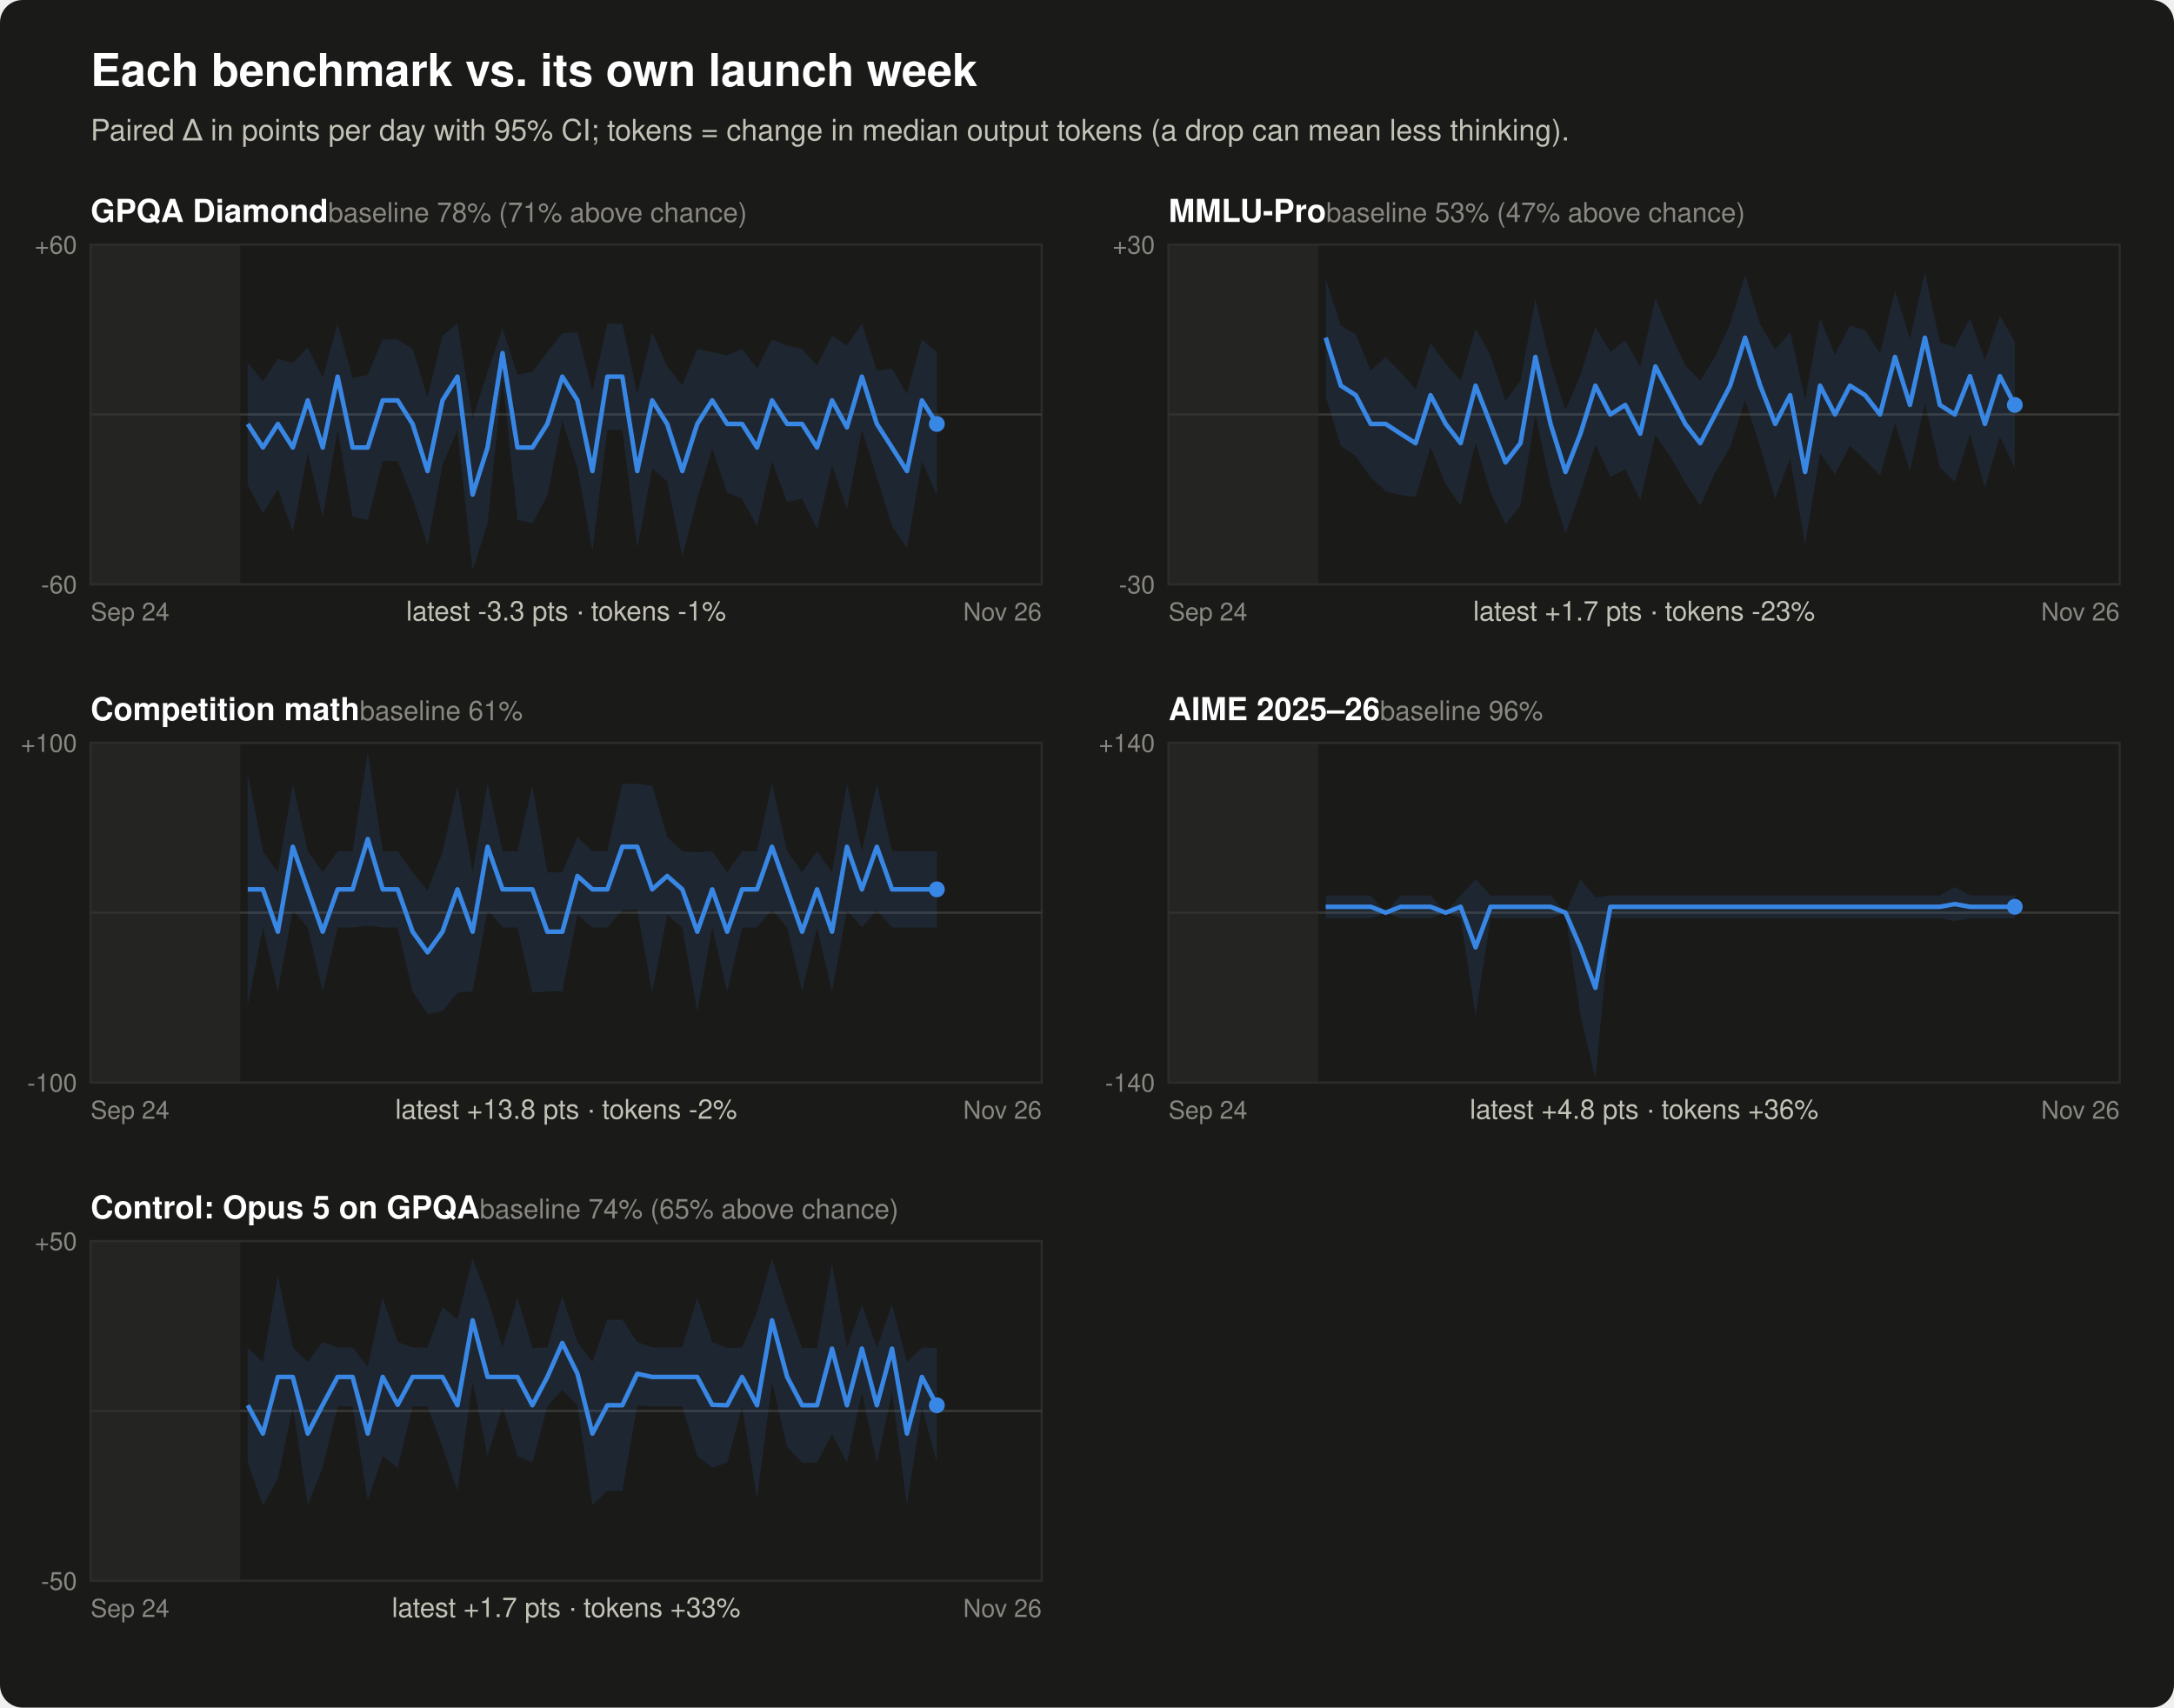
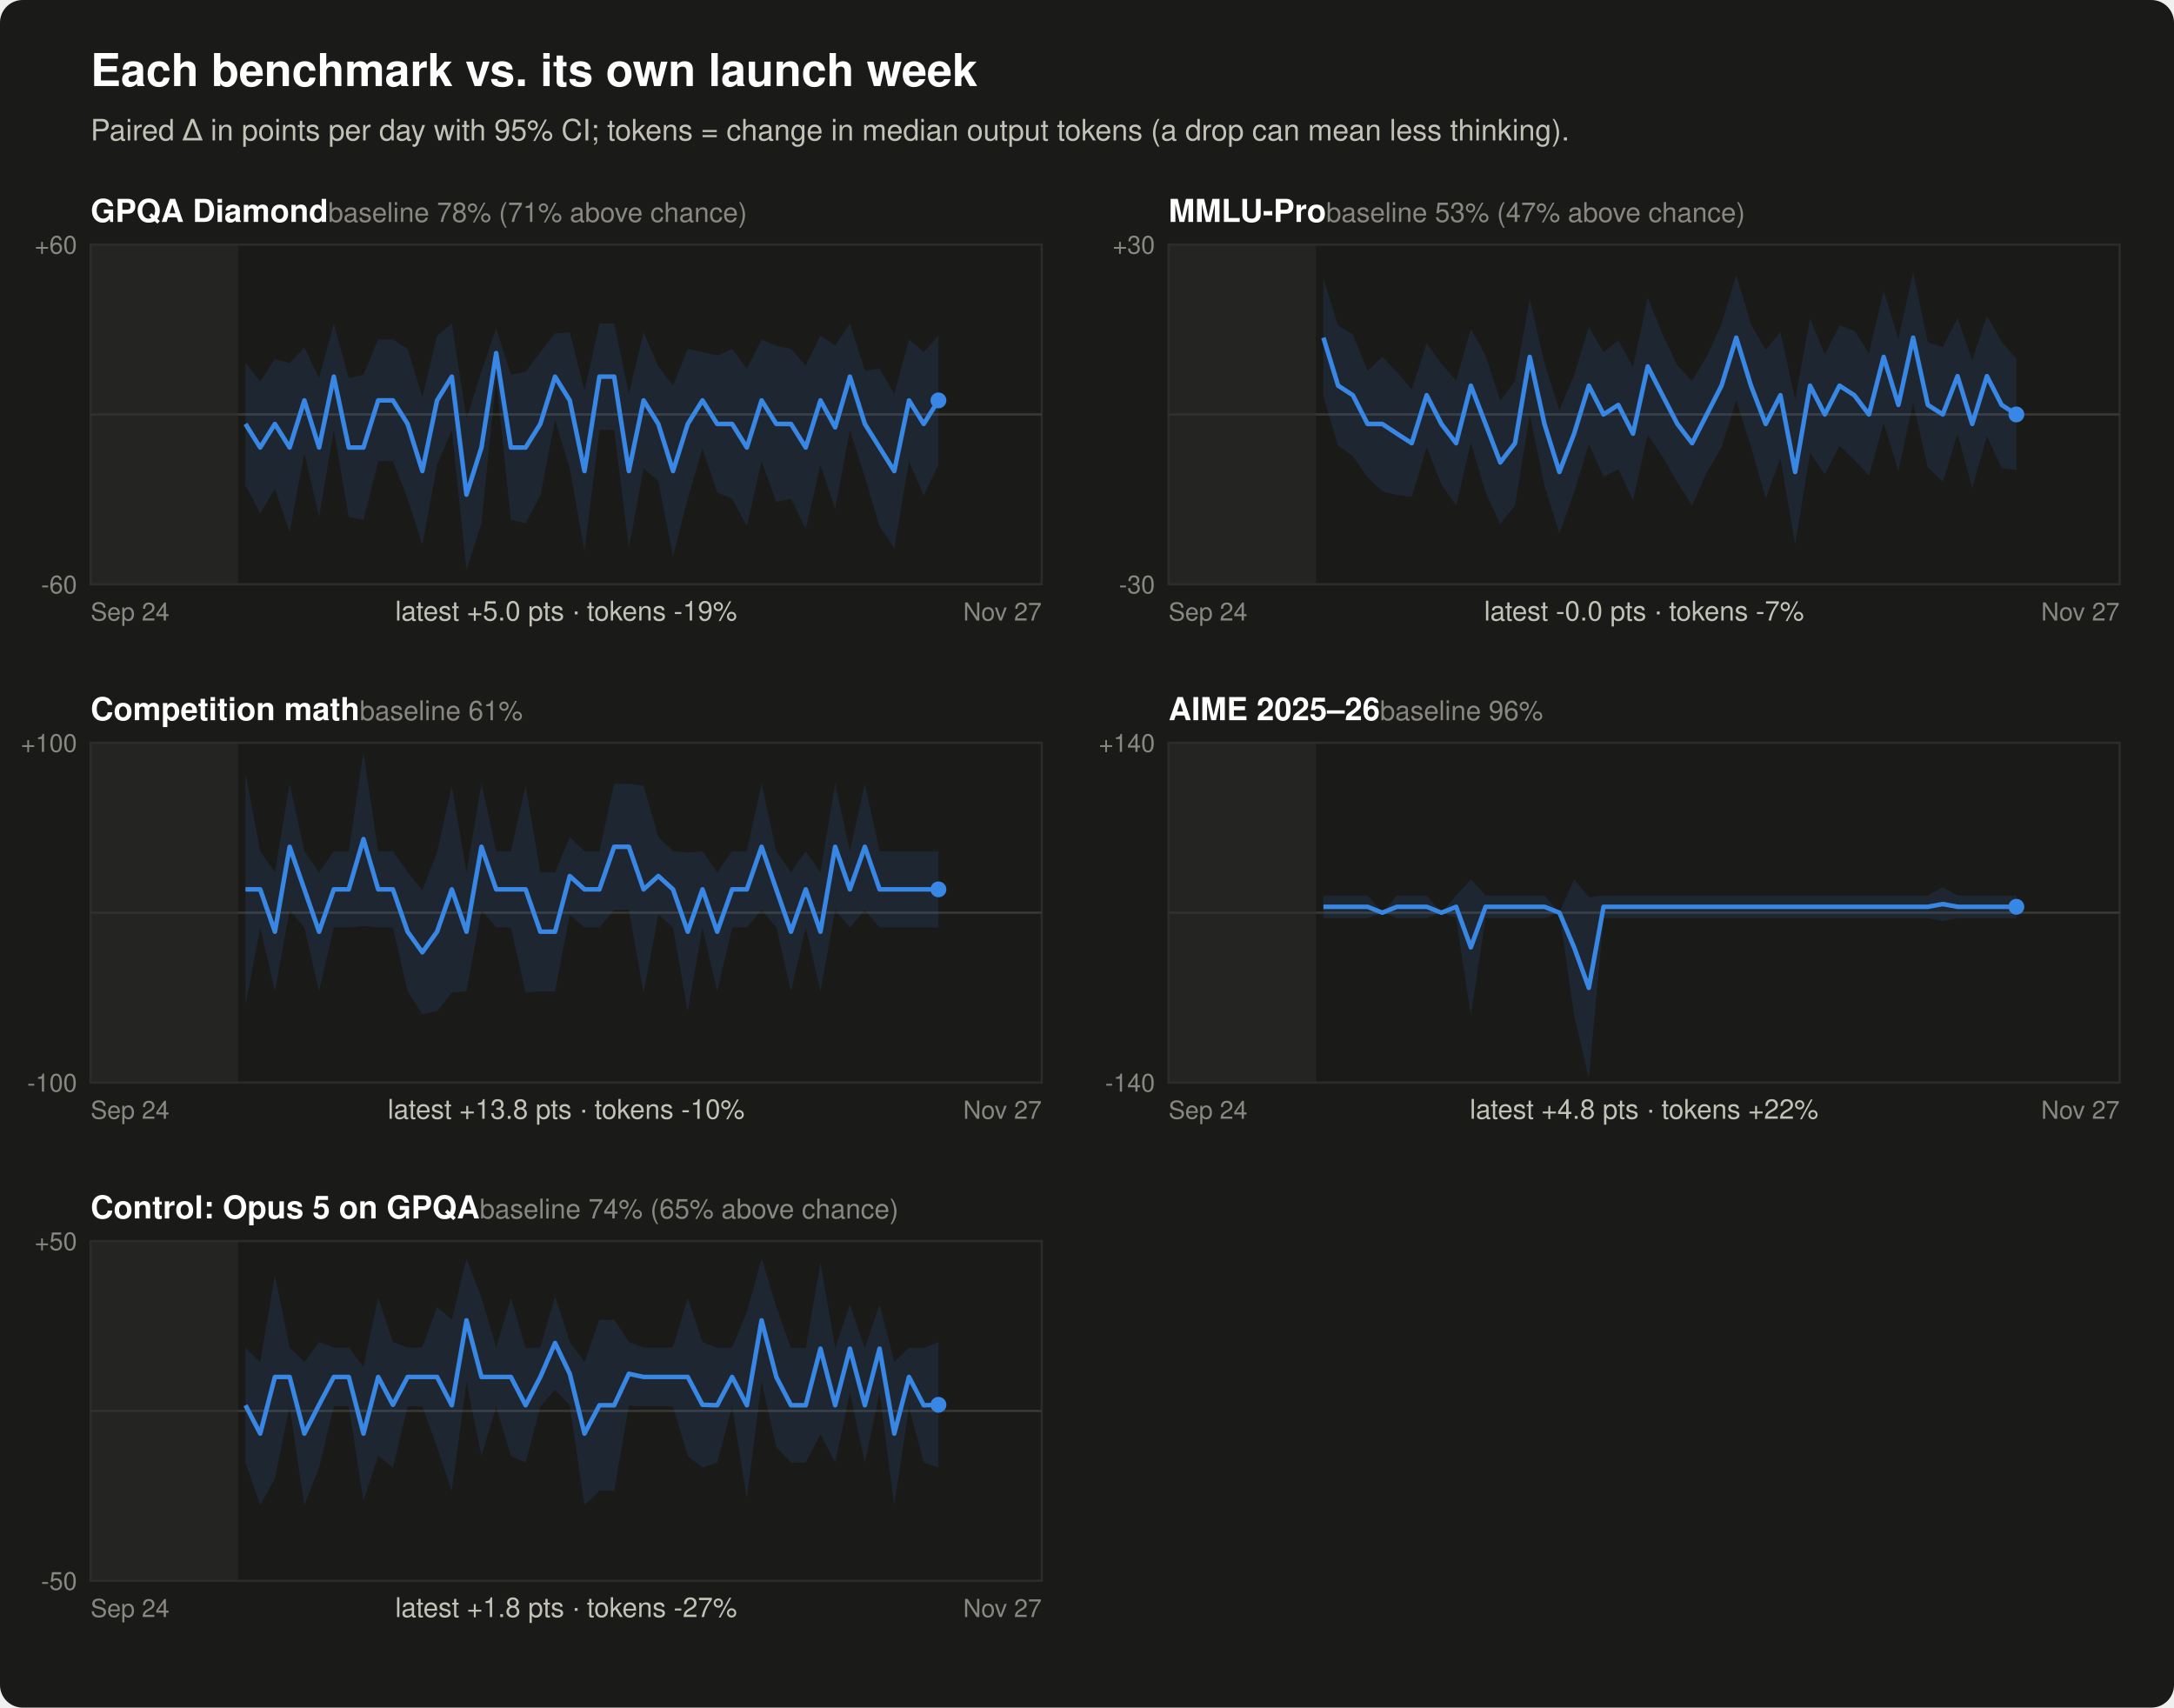
<svg xmlns="http://www.w3.org/2000/svg" width="960" height="754" viewBox="0 0 960 754" font-family="-apple-system, Segoe UI, Helvetica, Arial, sans-serif" role="img" aria-labelledby="ft fd">
  <rect width="960" height="754" rx="10" fill="#1a1a19" />
  <text x="40" y="38" fill="#ffffff" font-size="20" font-weight="600">Each benchmark vs. its own launch week</text>
  <text x="40" y="62" fill="#c3c2b7" font-size="13">Paired Δ in points per day with 95% CI; tokens = change in median output tokens (a drop can mean less thinking).</text>
  <text x="40" y="98" fill="#ffffff" font-size="14" font-weight="600">GPQA Diamond<tspan fill="#898781" font-weight="400" font-size="12">  baseline 78% (71% above chance)</tspan>
  </text>
  <rect x="40" y="108" width="420" height="150" fill="none" stroke="#2c2c2a" />
  <line x1="40" y1="183.0" x2="460" y2="183.0" stroke="#383835" />
  <text x="34" y="262.0" text-anchor="end" fill="#898781" font-size="11">-60</text>
  <text x="34" y="112.0" text-anchor="end" fill="#898781" font-size="11">+60</text>
-   <rect x="40.0" y="108" width="66.1" height="150" fill="#2c2c2a" opacity="0.6" />
+   <rect x="40.0" y="108" width="65.1" height="150" fill="#2c2c2a" opacity="0.6" />
  <text x="40" y="274" fill="#898781" font-size="11">Sep 24</text>
-   <text x="460" y="274" text-anchor="end" fill="#898781" font-size="11">Nov 26</text>
-   <path d="M109.4,160.1 L116.1,168.5 L122.7,158.5 L129.3,160.3 L135.9,153.5 L142.5,167.0 L149.1,142.9 L155.7,167.0 L162.4,165.5 L169.0,149.9 L175.6,149.9 L182.2,154.1 L188.8,175.4 L195.4,148.2 L202.0,142.9 L208.7,185.0 L215.3,164.2 L221.9,145.1 L228.5,165.5 L235.1,164.2 L241.7,155.5 L248.3,147.2 L255.0,146.7 L261.6,172.7 L268.2,142.9 L274.8,142.9 L281.4,174.0 L288.0,146.7 L294.6,161.9 L301.3,170.2 L307.9,154.1 L314.5,155.5 L321.1,157.0 L327.7,154.1 L334.3,162.8 L340.9,149.9 L347.6,152.7 L354.2,154.1 L360.8,161.5 L367.4,148.2 L374.0,152.6 L380.6,142.9 L387.2,163.7 L393.9,162.8 L400.5,174.0 L407.1,149.9 L413.7,155.5 L413.7,218.8 L407.1,203.6 L400.5,242.0 L393.9,232.3 L387.2,210.6 L380.6,189.8 L374.0,224.8 L367.4,205.3 L360.8,233.6 L354.2,220.2 L347.6,221.6 L340.9,203.6 L334.3,232.3 L327.7,220.2 L321.1,217.4 L314.5,198.0 L307.9,220.2 L301.3,245.8 L294.6,212.5 L288.0,206.8 L281.4,242.0 L274.8,189.8 L268.2,189.8 L261.6,243.3 L255.0,206.8 L248.3,185.5 L241.7,218.8 L235.1,231.0 L228.5,229.6 L221.9,166.7 L215.3,231.0 L208.7,251.8 L202.0,189.8 L195.4,205.3 L188.8,240.6 L182.2,220.2 L175.6,203.6 L169.0,203.6 L162.4,229.6 L155.7,228.2 L149.1,189.8 L142.5,228.2 L135.9,200.0 L129.3,234.9 L122.7,215.8 L116.1,226.6 L109.4,214.2 Z" fill="#3987e5" opacity="0.12" />
-   <path d="M109.4,187.2 L116.1,197.6 L122.7,187.2 L129.3,197.6 L135.9,176.8 L142.5,197.6 L149.1,166.3 L155.7,197.6 L162.4,197.6 L169.0,176.8 L175.6,176.8 L182.2,187.2 L188.8,208.0 L195.4,176.8 L202.0,166.3 L208.7,218.4 L215.3,197.6 L221.9,155.9 L228.5,197.6 L235.1,197.6 L241.7,187.2 L248.3,166.3 L255.0,176.8 L261.6,208.0 L268.2,166.3 L274.8,166.3 L281.4,208.0 L288.0,176.8 L294.6,187.2 L301.3,208.0 L307.9,187.2 L314.5,176.8 L321.1,187.2 L327.7,187.2 L334.3,197.6 L340.9,176.8 L347.6,187.2 L354.2,187.2 L360.8,197.6 L367.4,176.8 L374.0,188.7 L380.6,166.3 L387.2,187.2 L393.9,197.6 L400.5,208.0 L407.1,176.8 L413.7,187.2" fill="none" stroke="#3987e5" stroke-width="2" stroke-linejoin="round" />
-   <circle cx="413.7" cy="187.2" r="3.5" fill="#3987e5" />
-   <text x="250.0" y="274" text-anchor="middle" fill="#c3c2b7" font-size="12">latest -3.3 pts · tokens -1%</text>
+   <text x="460" y="274" text-anchor="end" fill="#898781" font-size="11">Nov 27</text>
+   <path d="M108.4,160.1 L114.9,168.5 L121.4,158.5 L127.9,160.3 L134.4,153.5 L140.9,167.0 L147.4,142.9 L154.0,167.0 L160.5,165.5 L167.0,149.9 L173.5,149.9 L180.0,154.1 L186.5,175.4 L193.0,148.2 L199.5,142.9 L206.0,185.0 L212.6,164.2 L219.1,145.1 L225.6,165.5 L232.1,164.2 L238.6,155.5 L245.1,147.2 L251.6,146.7 L258.1,172.7 L264.7,142.9 L271.2,142.9 L277.7,174.0 L284.2,146.7 L290.7,161.9 L297.2,170.2 L303.7,154.1 L310.2,155.5 L316.7,157.0 L323.3,154.1 L329.8,162.8 L336.3,149.9 L342.8,152.7 L349.3,154.1 L355.8,161.5 L362.3,148.2 L368.8,152.6 L375.3,142.9 L381.9,163.7 L388.4,162.8 L394.9,174.0 L401.4,149.9 L407.9,155.5 L414.4,148.2 L414.4,205.3 L407.9,218.8 L401.4,203.6 L394.9,242.0 L388.4,232.3 L381.9,210.6 L375.3,189.8 L368.8,224.8 L362.3,205.3 L355.8,233.6 L349.3,220.2 L342.8,221.6 L336.3,203.6 L329.8,232.3 L323.3,220.2 L316.7,217.4 L310.2,198.0 L303.7,220.2 L297.2,245.8 L290.7,212.5 L284.2,206.8 L277.7,242.0 L271.2,189.8 L264.7,189.8 L258.1,243.3 L251.6,206.8 L245.1,185.5 L238.6,218.8 L232.1,231.0 L225.6,229.6 L219.1,166.7 L212.6,231.0 L206.0,251.8 L199.5,189.8 L193.0,205.3 L186.5,240.6 L180.0,220.2 L173.5,203.6 L167.0,203.6 L160.5,229.6 L154.0,228.2 L147.4,189.8 L140.9,228.2 L134.4,200.0 L127.9,234.9 L121.4,215.8 L114.9,226.6 L108.4,214.2 Z" fill="#3987e5" opacity="0.12" />
+   <path d="M108.4,187.2 L114.9,197.6 L121.4,187.2 L127.9,197.6 L134.4,176.8 L140.9,197.6 L147.4,166.3 L154.0,197.6 L160.5,197.6 L167.0,176.8 L173.5,176.8 L180.0,187.2 L186.5,208.0 L193.0,176.8 L199.5,166.3 L206.0,218.4 L212.6,197.6 L219.1,155.9 L225.6,197.6 L232.1,197.6 L238.6,187.2 L245.1,166.3 L251.6,176.8 L258.1,208.0 L264.7,166.3 L271.2,166.3 L277.7,208.0 L284.2,176.8 L290.7,187.2 L297.2,208.0 L303.7,187.2 L310.2,176.8 L316.7,187.2 L323.3,187.2 L329.8,197.6 L336.3,176.8 L342.8,187.2 L349.3,187.2 L355.8,197.6 L362.3,176.8 L368.8,188.7 L375.3,166.3 L381.9,187.2 L388.4,197.6 L394.9,208.0 L401.4,176.8 L407.9,187.2 L414.4,176.8" fill="none" stroke="#3987e5" stroke-width="2" stroke-linejoin="round" />
+   <circle cx="414.4" cy="176.8" r="3.5" fill="#3987e5" />
+   <text x="250.0" y="274" text-anchor="middle" fill="#c3c2b7" font-size="12">latest +5.0 pts · tokens -19%</text>
  <text x="516" y="98" fill="#ffffff" font-size="14" font-weight="600">MMLU-Pro<tspan fill="#898781" font-weight="400" font-size="12">  baseline 53% (47% above chance)</tspan>
  </text>
  <rect x="516" y="108" width="420" height="150" fill="none" stroke="#2c2c2a" />
  <line x1="516" y1="183.0" x2="936" y2="183.0" stroke="#383835" />
  <text x="510" y="262.0" text-anchor="end" fill="#898781" font-size="11">-30</text>
  <text x="510" y="112.0" text-anchor="end" fill="#898781" font-size="11">+30</text>
-   <rect x="516.0" y="108" width="66.1" height="150" fill="#2c2c2a" opacity="0.6" />
+   <rect x="516.0" y="108" width="65.1" height="150" fill="#2c2c2a" opacity="0.6" />
  <text x="516" y="274" fill="#898781" font-size="11">Sep 24</text>
-   <text x="936" y="274" text-anchor="end" fill="#898781" font-size="11">Nov 26</text>
-   <path d="M585.4,123.1 L592.1,143.8 L598.7,147.7 L605.3,163.7 L611.9,157.6 L618.5,164.4 L625.1,172.0 L631.7,151.6 L638.4,160.6 L645.0,168.2 L651.6,145.2 L658.2,157.1 L664.8,177.0 L671.4,168.2 L678.0,132.0 L684.7,160.3 L691.3,181.2 L697.9,165.7 L704.5,144.4 L711.1,155.5 L717.7,150.3 L724.3,162.1 L731.0,131.7 L737.6,147.4 L744.2,161.4 L750.8,168.2 L757.4,157.4 L764.0,143.0 L770.6,121.5 L777.3,143.3 L783.9,154.4 L790.5,146.7 L797.1,176.5 L803.7,140.6 L810.3,156.6 L816.9,143.8 L823.6,145.9 L830.2,156.1 L836.8,128.4 L843.4,149.6 L850.0,120.3 L856.6,151.1 L863.2,153.3 L869.9,140.5 L876.5,159.1 L883.1,139.5 L889.7,150.8 L889.7,206.7 L883.1,192.6 L876.5,215.4 L869.9,191.6 L863.2,212.7 L856.6,206.4 L850.0,177.9 L843.4,207.9 L836.8,186.7 L830.2,209.9 L823.6,203.1 L816.9,196.8 L810.3,209.4 L803.7,200.0 L797.1,240.4 L790.5,202.4 L783.9,220.0 L777.3,197.3 L770.6,176.7 L764.0,197.5 L757.4,208.6 L750.8,223.2 L744.2,213.1 L737.6,201.6 L731.0,191.9 L724.3,220.8 L717.7,207.2 L711.1,210.5 L704.5,196.2 L697.9,217.3 L691.3,235.6 L684.7,214.2 L678.0,183.2 L671.4,223.2 L664.8,231.4 L658.2,217.3 L651.6,195.4 L645.0,223.2 L638.4,213.9 L631.7,197.4 L625.1,219.4 L618.5,218.6 L611.9,216.9 L605.3,210.8 L598.7,201.4 L592.1,196.8 L585.4,175.1 Z" fill="#3987e5" opacity="0.12" />
-   <path d="M585.4,149.1 L592.1,170.3 L598.7,174.5 L605.3,187.2 L611.9,187.2 L618.5,191.5 L625.1,195.7 L631.7,174.5 L638.4,187.2 L645.0,195.7 L651.6,170.3 L658.2,187.2 L664.8,204.2 L671.4,195.7 L678.0,157.6 L684.7,187.2 L691.3,208.4 L697.9,191.5 L704.5,170.3 L711.1,183.0 L717.7,178.8 L724.3,191.5 L731.0,161.8 L737.6,174.5 L744.2,187.2 L750.8,195.7 L757.4,183.0 L764.0,170.3 L770.6,149.1 L777.3,170.3 L783.9,187.2 L790.5,174.5 L797.1,208.4 L803.7,170.3 L810.3,183.0 L816.9,170.3 L823.6,174.5 L830.2,183.0 L836.8,157.6 L843.4,178.8 L850.0,149.1 L856.6,178.8 L863.2,183.0 L869.9,166.1 L876.5,187.2 L883.1,166.1 L889.7,178.8" fill="none" stroke="#3987e5" stroke-width="2" stroke-linejoin="round" />
-   <circle cx="889.7" cy="178.8" r="3.5" fill="#3987e5" />
-   <text x="726.0" y="274" text-anchor="middle" fill="#c3c2b7" font-size="12">latest +1.7 pts · tokens -23%</text>
+   <text x="936" y="274" text-anchor="end" fill="#898781" font-size="11">Nov 27</text>
+   <path d="M584.4,123.1 L590.9,143.8 L597.4,147.7 L603.9,163.7 L610.4,157.6 L616.9,164.4 L623.4,172.0 L630.0,151.6 L636.5,160.6 L643.0,168.2 L649.5,145.2 L656.0,157.1 L662.5,177.0 L669.0,168.2 L675.5,132.0 L682.0,160.3 L688.6,181.2 L695.1,165.7 L701.6,144.4 L708.1,155.5 L714.6,150.3 L721.1,162.1 L727.6,131.7 L734.1,147.4 L740.7,161.4 L747.2,168.2 L753.7,157.4 L760.2,143.0 L766.7,121.5 L773.2,143.3 L779.7,154.4 L786.2,146.7 L792.7,176.5 L799.3,140.6 L805.8,156.6 L812.3,143.8 L818.8,145.9 L825.3,156.1 L831.8,128.4 L838.3,149.6 L844.8,120.3 L851.3,151.1 L857.9,153.3 L864.4,140.5 L870.9,159.1 L877.4,139.5 L883.9,150.8 L890.4,158.5 L890.4,207.5 L883.9,206.7 L877.4,192.6 L870.9,215.4 L864.4,191.6 L857.9,212.7 L851.3,206.4 L844.8,177.9 L838.3,207.9 L831.8,186.7 L825.3,209.9 L818.8,203.1 L812.3,196.8 L805.8,209.4 L799.3,200.0 L792.7,240.4 L786.2,202.4 L779.7,220.0 L773.2,197.3 L766.7,176.7 L760.2,197.5 L753.7,208.6 L747.2,223.2 L740.7,213.1 L734.1,201.6 L727.6,191.9 L721.1,220.8 L714.6,207.2 L708.1,210.5 L701.6,196.2 L695.1,217.3 L688.6,235.6 L682.0,214.2 L675.5,183.2 L669.0,223.2 L662.5,231.4 L656.0,217.3 L649.5,195.4 L643.0,223.2 L636.5,213.9 L630.0,197.4 L623.4,219.4 L616.9,218.6 L610.4,216.9 L603.9,210.8 L597.4,201.4 L590.9,196.8 L584.4,175.1 Z" fill="#3987e5" opacity="0.12" />
+   <path d="M584.4,149.1 L590.9,170.3 L597.4,174.5 L603.9,187.2 L610.4,187.2 L616.9,191.5 L623.4,195.7 L630.0,174.5 L636.5,187.2 L643.0,195.7 L649.5,170.3 L656.0,187.2 L662.5,204.2 L669.0,195.7 L675.5,157.6 L682.0,187.2 L688.6,208.4 L695.1,191.5 L701.6,170.3 L708.1,183.0 L714.6,178.8 L721.1,191.5 L727.6,161.8 L734.1,174.5 L740.7,187.2 L747.2,195.7 L753.7,183.0 L760.2,170.3 L766.7,149.1 L773.2,170.3 L779.7,187.2 L786.2,174.5 L792.7,208.4 L799.3,170.3 L805.8,183.0 L812.3,170.3 L818.8,174.5 L825.3,183.0 L831.8,157.6 L838.3,178.8 L844.8,149.1 L851.3,178.8 L857.9,183.0 L864.4,166.1 L870.9,187.2 L877.4,166.1 L883.9,178.8 L890.4,183.0" fill="none" stroke="#3987e5" stroke-width="2" stroke-linejoin="round" />
+   <circle cx="890.4" cy="183.0" r="3.5" fill="#3987e5" />
+   <text x="726.0" y="274" text-anchor="middle" fill="#c3c2b7" font-size="12">latest -0.0 pts · tokens -7%</text>
  <text x="40" y="318" fill="#ffffff" font-size="14" font-weight="600">Competition math<tspan fill="#898781" font-weight="400" font-size="12">  baseline 61%</tspan>
  </text>
  <rect x="40" y="328" width="420" height="150" fill="none" stroke="#2c2c2a" />
  <line x1="40" y1="403.0" x2="460" y2="403.0" stroke="#383835" />
  <text x="34" y="482.0" text-anchor="end" fill="#898781" font-size="11">-100</text>
  <text x="34" y="332.0" text-anchor="end" fill="#898781" font-size="11">+100</text>
-   <rect x="40.0" y="328" width="66.1" height="150" fill="#2c2c2a" opacity="0.6" />
+   <rect x="40.0" y="328" width="65.1" height="150" fill="#2c2c2a" opacity="0.6" />
  <text x="40" y="494" fill="#898781" font-size="11">Sep 24</text>
-   <text x="460" y="494" text-anchor="end" fill="#898781" font-size="11">Nov 26</text>
-   <path d="M109.4,341.5 L116.1,375.9 L122.7,385.2 L129.3,346.1 L135.9,375.9 L142.5,385.2 L149.1,375.9 L155.7,375.9 L162.4,332.2 L169.0,375.9 L175.6,375.9 L182.2,385.2 L188.8,393.2 L195.4,376.4 L202.0,347.0 L208.7,385.2 L215.3,346.1 L221.9,375.9 L228.5,375.9 L235.1,347.0 L241.7,385.2 L248.3,385.2 L255.0,369.6 L261.6,375.9 L268.2,375.9 L274.8,346.1 L281.4,346.1 L288.0,347.0 L294.6,369.6 L301.3,375.9 L307.9,376.4 L314.5,375.9 L321.1,385.2 L327.7,375.9 L334.3,375.9 L340.9,346.1 L347.6,375.9 L354.2,385.2 L360.8,375.9 L367.4,385.2 L374.0,346.1 L380.6,375.9 L387.2,346.1 L393.9,375.9 L400.5,375.9 L407.1,375.9 L413.7,375.9 L413.7,409.5 L407.1,409.5 L400.5,409.5 L393.9,409.5 L387.2,401.8 L380.6,409.5 L374.0,401.8 L367.4,437.7 L360.8,409.5 L354.2,437.7 L347.6,409.5 L340.9,401.8 L334.3,409.5 L327.7,409.5 L321.1,437.7 L314.5,409.5 L307.9,446.5 L301.3,409.5 L294.6,403.9 L288.0,438.3 L281.4,401.8 L274.8,401.8 L268.2,409.5 L261.6,409.5 L255.0,403.9 L248.3,437.7 L241.7,437.7 L235.1,438.3 L228.5,409.5 L221.9,409.5 L215.3,401.8 L208.7,437.7 L202.0,438.3 L195.4,446.5 L188.8,447.8 L182.2,437.7 L175.6,409.5 L169.0,409.5 L162.4,408.8 L155.7,409.5 L149.1,409.5 L142.5,437.7 L135.9,409.5 L129.3,401.8 L122.7,437.7 L116.1,409.5 L109.4,443.9 Z" fill="#3987e5" opacity="0.12" />
-   <path d="M109.4,392.7 L116.1,392.7 L122.7,411.4 L129.3,373.9 L135.9,392.7 L142.5,411.4 L149.1,392.7 L155.7,392.7 L162.4,370.5 L169.0,392.7 L175.6,392.7 L182.2,411.4 L188.8,420.5 L195.4,411.4 L202.0,392.7 L208.7,411.4 L215.3,373.9 L221.9,392.7 L228.5,392.7 L235.1,392.7 L241.7,411.4 L248.3,411.4 L255.0,386.8 L261.6,392.7 L268.2,392.7 L274.8,373.9 L281.4,373.9 L288.0,392.7 L294.6,386.8 L301.3,392.7 L307.9,411.4 L314.5,392.7 L321.1,411.4 L327.7,392.7 L334.3,392.7 L340.9,373.9 L347.6,392.7 L354.2,411.4 L360.8,392.7 L367.4,411.4 L374.0,373.9 L380.6,392.7 L387.2,373.9 L393.9,392.7 L400.5,392.7 L407.1,392.7 L413.7,392.7" fill="none" stroke="#3987e5" stroke-width="2" stroke-linejoin="round" />
-   <circle cx="413.7" cy="392.7" r="3.5" fill="#3987e5" />
-   <text x="250.0" y="494" text-anchor="middle" fill="#c3c2b7" font-size="12">latest +13.8 pts · tokens -2%</text>
+   <text x="460" y="494" text-anchor="end" fill="#898781" font-size="11">Nov 27</text>
+   <path d="M108.4,341.5 L114.9,375.9 L121.4,385.2 L127.9,346.1 L134.4,375.9 L140.9,385.2 L147.4,375.9 L154.0,375.9 L160.5,332.2 L167.0,375.9 L173.5,375.9 L180.0,385.2 L186.5,393.2 L193.0,376.4 L199.5,347.0 L206.0,385.2 L212.6,346.1 L219.1,375.9 L225.6,375.9 L232.1,347.0 L238.6,385.2 L245.1,385.2 L251.6,369.6 L258.1,375.9 L264.7,375.9 L271.2,346.1 L277.7,346.1 L284.2,347.0 L290.7,369.6 L297.2,375.9 L303.7,376.4 L310.2,375.9 L316.7,385.2 L323.3,375.9 L329.8,375.9 L336.3,346.1 L342.8,375.9 L349.3,385.2 L355.8,375.9 L362.3,385.2 L368.8,346.1 L375.3,375.9 L381.9,346.1 L388.4,375.9 L394.9,375.9 L401.4,375.9 L407.9,375.9 L414.4,375.9 L414.4,409.5 L407.9,409.5 L401.4,409.5 L394.9,409.5 L388.4,409.5 L381.9,401.8 L375.3,409.5 L368.8,401.8 L362.3,437.7 L355.8,409.5 L349.3,437.7 L342.8,409.5 L336.3,401.8 L329.8,409.5 L323.3,409.5 L316.7,437.7 L310.2,409.5 L303.7,446.5 L297.2,409.5 L290.7,403.9 L284.2,438.3 L277.7,401.8 L271.2,401.8 L264.7,409.5 L258.1,409.5 L251.6,403.9 L245.1,437.7 L238.6,437.7 L232.1,438.3 L225.6,409.5 L219.1,409.5 L212.6,401.8 L206.0,437.7 L199.5,438.3 L193.0,446.5 L186.5,447.8 L180.0,437.7 L173.5,409.5 L167.0,409.5 L160.5,408.8 L154.0,409.5 L147.4,409.5 L140.9,437.7 L134.4,409.5 L127.9,401.8 L121.4,437.7 L114.9,409.5 L108.4,443.9 Z" fill="#3987e5" opacity="0.12" />
+   <path d="M108.4,392.7 L114.9,392.7 L121.4,411.4 L127.9,373.9 L134.4,392.7 L140.9,411.4 L147.4,392.7 L154.0,392.7 L160.5,370.5 L167.0,392.7 L173.5,392.7 L180.0,411.4 L186.5,420.5 L193.0,411.4 L199.5,392.7 L206.0,411.4 L212.6,373.9 L219.1,392.7 L225.6,392.7 L232.1,392.7 L238.6,411.4 L245.1,411.4 L251.6,386.8 L258.1,392.7 L264.7,392.7 L271.2,373.9 L277.7,373.9 L284.2,392.7 L290.7,386.8 L297.2,392.7 L303.7,411.4 L310.2,392.7 L316.7,411.4 L323.3,392.7 L329.8,392.7 L336.3,373.9 L342.8,392.7 L349.3,411.4 L355.8,392.7 L362.3,411.4 L368.8,373.9 L375.3,392.7 L381.9,373.9 L388.4,392.7 L394.9,392.7 L401.4,392.7 L407.9,392.7 L414.4,392.7" fill="none" stroke="#3987e5" stroke-width="2" stroke-linejoin="round" />
+   <circle cx="414.4" cy="392.7" r="3.5" fill="#3987e5" />
+   <text x="250.0" y="494" text-anchor="middle" fill="#c3c2b7" font-size="12">latest +13.8 pts · tokens -10%</text>
  <text x="516" y="318" fill="#ffffff" font-size="14" font-weight="600">AIME 2025–26<tspan fill="#898781" font-weight="400" font-size="12">  baseline 96%</tspan>
  </text>
  <rect x="516" y="328" width="420" height="150" fill="none" stroke="#2c2c2a" />
  <line x1="516" y1="403.0" x2="936" y2="403.0" stroke="#383835" />
  <text x="510" y="482.0" text-anchor="end" fill="#898781" font-size="11">-140</text>
  <text x="510" y="332.0" text-anchor="end" fill="#898781" font-size="11">+140</text>
-   <rect x="516.0" y="328" width="66.1" height="150" fill="#2c2c2a" opacity="0.6" />
+   <rect x="516.0" y="328" width="65.1" height="150" fill="#2c2c2a" opacity="0.6" />
  <text x="516" y="494" fill="#898781" font-size="11">Sep 24</text>
-   <text x="936" y="494" text-anchor="end" fill="#898781" font-size="11">Nov 26</text>
-   <path d="M585.4,395.4 L592.1,395.4 L598.7,395.4 L605.3,395.4 L611.9,403.0 L618.5,395.4 L625.1,395.4 L631.7,395.4 L638.4,403.0 L645.0,395.4 L651.6,388.3 L658.2,395.4 L664.8,395.4 L671.4,395.4 L678.0,395.4 L684.7,395.4 L691.3,403.0 L697.9,388.3 L704.5,396.2 L711.1,395.4 L717.7,395.4 L724.3,395.4 L731.0,395.4 L737.6,395.4 L744.2,395.4 L750.8,395.4 L757.4,395.4 L764.0,395.4 L770.6,395.4 L777.3,395.4 L783.9,395.4 L790.5,395.4 L797.1,395.4 L803.7,395.4 L810.3,395.4 L816.9,395.4 L823.6,395.4 L830.2,395.4 L836.8,395.4 L843.4,395.4 L850.0,395.4 L856.6,395.4 L863.2,391.7 L869.9,395.4 L876.5,395.4 L883.1,395.4 L889.7,395.4 L889.7,405.4 L883.1,405.4 L876.5,405.4 L869.9,405.4 L863.2,406.7 L856.6,405.4 L850.0,405.4 L843.4,405.4 L836.8,405.4 L830.2,405.4 L823.6,405.4 L816.9,405.4 L810.3,405.4 L803.7,405.4 L797.1,405.4 L790.5,405.4 L783.9,405.4 L777.3,405.4 L770.6,405.4 L764.0,405.4 L757.4,405.4 L750.8,405.4 L744.2,405.4 L737.6,405.4 L731.0,405.4 L724.3,405.4 L717.7,405.4 L711.1,405.4 L704.5,476.2 L697.9,448.3 L691.3,403.0 L684.7,405.4 L678.0,405.4 L671.4,405.4 L664.8,405.4 L658.2,405.4 L651.6,448.3 L645.0,405.4 L638.4,403.0 L631.7,405.4 L625.1,405.4 L618.5,405.4 L611.9,403.0 L605.3,405.4 L598.7,405.4 L592.1,405.4 L585.4,405.4 Z" fill="#3987e5" opacity="0.12" />
-   <path d="M585.4,400.4 L592.1,400.4 L598.7,400.4 L605.3,400.4 L611.9,403.0 L618.5,400.4 L625.1,400.4 L631.7,400.4 L638.4,403.0 L645.0,400.4 L651.6,418.3 L658.2,400.4 L664.8,400.4 L671.4,400.4 L678.0,400.4 L684.7,400.4 L691.3,403.0 L697.9,418.3 L704.5,436.2 L711.1,400.4 L717.7,400.4 L724.3,400.4 L731.0,400.4 L737.6,400.4 L744.2,400.4 L750.8,400.4 L757.4,400.4 L764.0,400.4 L770.6,400.4 L777.3,400.4 L783.9,400.4 L790.5,400.4 L797.1,400.4 L803.7,400.4 L810.3,400.4 L816.9,400.4 L823.6,400.4 L830.2,400.4 L836.8,400.4 L843.4,400.4 L850.0,400.4 L856.6,400.4 L863.2,399.2 L869.9,400.4 L876.5,400.4 L883.1,400.4 L889.7,400.4" fill="none" stroke="#3987e5" stroke-width="2" stroke-linejoin="round" />
-   <circle cx="889.7" cy="400.4" r="3.5" fill="#3987e5" />
-   <text x="726.0" y="494" text-anchor="middle" fill="#c3c2b7" font-size="12">latest +4.8 pts · tokens +36%</text>
+   <text x="936" y="494" text-anchor="end" fill="#898781" font-size="11">Nov 27</text>
+   <path d="M584.4,395.4 L590.9,395.4 L597.4,395.4 L603.9,395.4 L610.4,403.0 L616.9,395.4 L623.4,395.4 L630.0,395.4 L636.5,403.0 L643.0,395.4 L649.5,388.3 L656.0,395.4 L662.5,395.4 L669.0,395.4 L675.5,395.4 L682.0,395.4 L688.6,403.0 L695.1,388.3 L701.6,396.2 L708.1,395.4 L714.6,395.4 L721.1,395.4 L727.6,395.4 L734.1,395.4 L740.7,395.4 L747.2,395.4 L753.7,395.4 L760.2,395.4 L766.7,395.4 L773.2,395.4 L779.7,395.4 L786.2,395.4 L792.7,395.4 L799.3,395.4 L805.8,395.4 L812.3,395.4 L818.8,395.4 L825.3,395.4 L831.8,395.4 L838.3,395.4 L844.8,395.4 L851.3,395.4 L857.9,391.7 L864.4,395.4 L870.9,395.4 L877.4,395.4 L883.9,395.4 L890.4,395.4 L890.4,405.4 L883.9,405.4 L877.4,405.4 L870.9,405.4 L864.4,405.4 L857.9,406.7 L851.3,405.4 L844.8,405.4 L838.3,405.4 L831.8,405.4 L825.3,405.4 L818.8,405.4 L812.3,405.4 L805.8,405.4 L799.3,405.4 L792.7,405.4 L786.2,405.4 L779.7,405.4 L773.2,405.4 L766.7,405.4 L760.2,405.4 L753.7,405.4 L747.2,405.4 L740.7,405.4 L734.1,405.4 L727.6,405.4 L721.1,405.4 L714.6,405.4 L708.1,405.4 L701.6,476.2 L695.1,448.3 L688.6,403.0 L682.0,405.4 L675.5,405.4 L669.0,405.4 L662.5,405.4 L656.0,405.4 L649.5,448.3 L643.0,405.4 L636.5,403.0 L630.0,405.4 L623.4,405.4 L616.9,405.4 L610.4,403.0 L603.9,405.4 L597.4,405.4 L590.9,405.4 L584.4,405.4 Z" fill="#3987e5" opacity="0.12" />
+   <path d="M584.4,400.4 L590.9,400.4 L597.4,400.4 L603.9,400.4 L610.4,403.0 L616.9,400.4 L623.4,400.4 L630.0,400.4 L636.5,403.0 L643.0,400.4 L649.5,418.3 L656.0,400.4 L662.5,400.4 L669.0,400.4 L675.5,400.4 L682.0,400.4 L688.6,403.0 L695.1,418.3 L701.6,436.2 L708.1,400.4 L714.6,400.4 L721.1,400.4 L727.6,400.4 L734.1,400.4 L740.7,400.4 L747.2,400.4 L753.7,400.4 L760.2,400.4 L766.7,400.4 L773.2,400.4 L779.7,400.4 L786.2,400.4 L792.7,400.4 L799.3,400.4 L805.8,400.4 L812.3,400.4 L818.8,400.4 L825.3,400.4 L831.8,400.4 L838.3,400.4 L844.8,400.4 L851.3,400.4 L857.9,399.2 L864.4,400.4 L870.9,400.4 L877.4,400.4 L883.9,400.4 L890.4,400.4" fill="none" stroke="#3987e5" stroke-width="2" stroke-linejoin="round" />
+   <circle cx="890.4" cy="400.4" r="3.5" fill="#3987e5" />
+   <text x="726.0" y="494" text-anchor="middle" fill="#c3c2b7" font-size="12">latest +4.8 pts · tokens +22%</text>
  <text x="40" y="538" fill="#ffffff" font-size="14" font-weight="600">Control: Opus 5 on GPQA<tspan fill="#898781" font-weight="400" font-size="12">  baseline 74% (65% above chance)</tspan>
  </text>
  <rect x="40" y="548" width="420" height="150" fill="none" stroke="#2c2c2a" />
  <line x1="40" y1="623.0" x2="460" y2="623.0" stroke="#383835" />
  <text x="34" y="702.0" text-anchor="end" fill="#898781" font-size="11">-50</text>
  <text x="34" y="552.0" text-anchor="end" fill="#898781" font-size="11">+50</text>
-   <rect x="40.0" y="548" width="66.1" height="150" fill="#2c2c2a" opacity="0.6" />
+   <rect x="40.0" y="548" width="65.1" height="150" fill="#2c2c2a" opacity="0.6" />
  <text x="40" y="714" fill="#898781" font-size="11">Sep 24</text>
-   <text x="460" y="714" text-anchor="end" fill="#898781" font-size="11">Nov 26</text>
-   <path d="M109.4,595.2 L116.1,601.4 L122.7,563.2 L129.3,595.0 L135.9,601.4 L142.5,592.6 L149.1,595.0 L155.7,595.0 L162.4,603.5 L169.0,573.1 L175.6,592.6 L182.2,595.0 L188.8,595.0 L195.4,577.1 L202.0,582.7 L208.7,555.8 L215.3,573.1 L221.9,595.0 L228.5,573.1 L235.1,595.2 L241.7,595.0 L248.3,572.4 L255.0,592.6 L261.6,601.4 L268.2,582.7 L274.8,582.7 L281.4,592.6 L288.0,595.0 L294.6,595.0 L301.3,595.0 L307.9,573.1 L314.5,592.6 L321.1,595.2 L327.7,595.0 L334.3,579.4 L340.9,555.8 L347.6,577.1 L354.2,595.2 L360.8,595.2 L367.4,557.7 L374.0,595.2 L380.6,576.1 L387.2,595.2 L393.9,576.1 L400.5,601.4 L407.1,595.0 L413.7,595.2 L413.7,645.8 L407.1,621.0 L400.5,664.6 L393.9,614.9 L387.2,645.8 L380.6,614.9 L374.0,645.8 L367.4,633.3 L360.8,645.8 L354.2,645.8 L347.6,638.9 L340.9,610.2 L334.3,661.6 L327.7,621.0 L321.1,645.8 L314.5,648.0 L307.9,642.9 L301.3,621.0 L294.6,621.0 L288.0,621.0 L281.4,620.6 L274.8,658.3 L268.2,658.3 L261.6,664.6 L255.0,620.6 L248.3,613.6 L241.7,621.0 L235.1,645.8 L228.5,642.9 L221.9,621.0 L215.3,642.9 L208.7,610.2 L202.0,658.3 L195.4,638.9 L188.8,621.0 L182.2,621.0 L175.6,648.0 L169.0,642.9 L162.4,662.5 L155.7,621.0 L149.1,621.0 L142.5,648.0 L135.9,664.6 L129.3,621.0 L122.7,652.8 L116.1,664.6 L109.4,645.8 Z" fill="#3987e5" opacity="0.12" />
-   <path d="M109.4,620.5 L116.1,633.0 L122.7,608.0 L129.3,608.0 L135.9,633.0 L142.5,620.3 L149.1,608.0 L155.7,608.0 L162.4,633.0 L169.0,608.0 L175.6,620.3 L182.2,608.0 L188.8,608.0 L195.4,608.0 L202.0,620.5 L208.7,583.0 L215.3,608.0 L221.9,608.0 L228.5,608.0 L235.1,620.5 L241.7,608.0 L248.3,593.0 L255.0,606.6 L261.6,633.0 L268.2,620.5 L274.8,620.5 L281.4,606.6 L288.0,608.0 L294.6,608.0 L301.3,608.0 L307.9,608.0 L314.5,620.3 L321.1,620.5 L327.7,608.0 L334.3,620.5 L340.9,583.0 L347.6,608.0 L354.2,620.5 L360.8,620.5 L367.4,595.5 L374.0,620.5 L380.6,595.5 L387.2,620.5 L393.9,595.5 L400.5,633.0 L407.1,608.0 L413.7,620.5" fill="none" stroke="#3987e5" stroke-width="2" stroke-linejoin="round" />
-   <circle cx="413.7" cy="620.5" r="3.5" fill="#3987e5" />
-   <text x="250.0" y="714" text-anchor="middle" fill="#c3c2b7" font-size="12">latest +1.7 pts · tokens +33%</text>
+   <text x="460" y="714" text-anchor="end" fill="#898781" font-size="11">Nov 27</text>
+   <path d="M108.4,595.2 L114.9,601.4 L121.4,563.2 L127.9,595.0 L134.4,601.4 L140.9,592.6 L147.4,595.0 L154.0,595.0 L160.5,603.5 L167.0,573.1 L173.5,592.6 L180.0,595.0 L186.5,595.0 L193.0,577.1 L199.5,582.7 L206.0,555.8 L212.6,573.1 L219.1,595.0 L225.6,573.1 L232.1,595.2 L238.6,595.0 L245.1,572.4 L251.6,592.6 L258.1,601.4 L264.7,582.7 L271.2,582.7 L277.7,592.6 L284.2,595.0 L290.7,595.0 L297.2,595.0 L303.7,573.1 L310.2,592.6 L316.7,595.2 L323.3,595.0 L329.8,579.4 L336.3,555.8 L342.8,577.1 L349.3,595.2 L355.8,595.2 L362.3,557.7 L368.8,595.2 L375.3,576.1 L381.9,595.2 L388.4,576.1 L394.9,601.4 L401.4,595.0 L407.9,595.2 L414.4,592.6 L414.4,648.0 L407.9,645.8 L401.4,621.0 L394.9,664.6 L388.4,614.9 L381.9,645.8 L375.3,614.9 L368.8,645.8 L362.3,633.3 L355.8,645.8 L349.3,645.8 L342.8,638.9 L336.3,610.2 L329.8,661.6 L323.3,621.0 L316.7,645.8 L310.2,648.0 L303.7,642.9 L297.2,621.0 L290.7,621.0 L284.2,621.0 L277.7,620.6 L271.2,658.3 L264.7,658.3 L258.1,664.6 L251.6,620.6 L245.1,613.6 L238.6,621.0 L232.1,645.8 L225.6,642.9 L219.1,621.0 L212.6,642.9 L206.0,610.2 L199.5,658.3 L193.0,638.9 L186.5,621.0 L180.0,621.0 L173.5,648.0 L167.0,642.9 L160.5,662.5 L154.0,621.0 L147.4,621.0 L140.9,648.0 L134.4,664.6 L127.9,621.0 L121.4,652.8 L114.9,664.6 L108.4,645.8 Z" fill="#3987e5" opacity="0.12" />
+   <path d="M108.4,620.5 L114.9,633.0 L121.4,608.0 L127.9,608.0 L134.4,633.0 L140.9,620.3 L147.4,608.0 L154.0,608.0 L160.5,633.0 L167.0,608.0 L173.5,620.3 L180.0,608.0 L186.5,608.0 L193.0,608.0 L199.5,620.5 L206.0,583.0 L212.6,608.0 L219.1,608.0 L225.6,608.0 L232.1,620.5 L238.6,608.0 L245.1,593.0 L251.6,606.6 L258.1,633.0 L264.7,620.5 L271.2,620.5 L277.7,606.6 L284.2,608.0 L290.7,608.0 L297.2,608.0 L303.7,608.0 L310.2,620.3 L316.7,620.5 L323.3,608.0 L329.8,620.5 L336.3,583.0 L342.8,608.0 L349.3,620.5 L355.8,620.5 L362.3,595.5 L368.8,620.5 L375.3,595.5 L381.9,620.5 L388.4,595.5 L394.9,633.0 L401.4,608.0 L407.9,620.5 L414.4,620.3" fill="none" stroke="#3987e5" stroke-width="2" stroke-linejoin="round" />
+   <circle cx="414.4" cy="620.3" r="3.5" fill="#3987e5" />
+   <text x="250.0" y="714" text-anchor="middle" fill="#c3c2b7" font-size="12">latest +1.8 pts · tokens -27%</text>
</svg>
